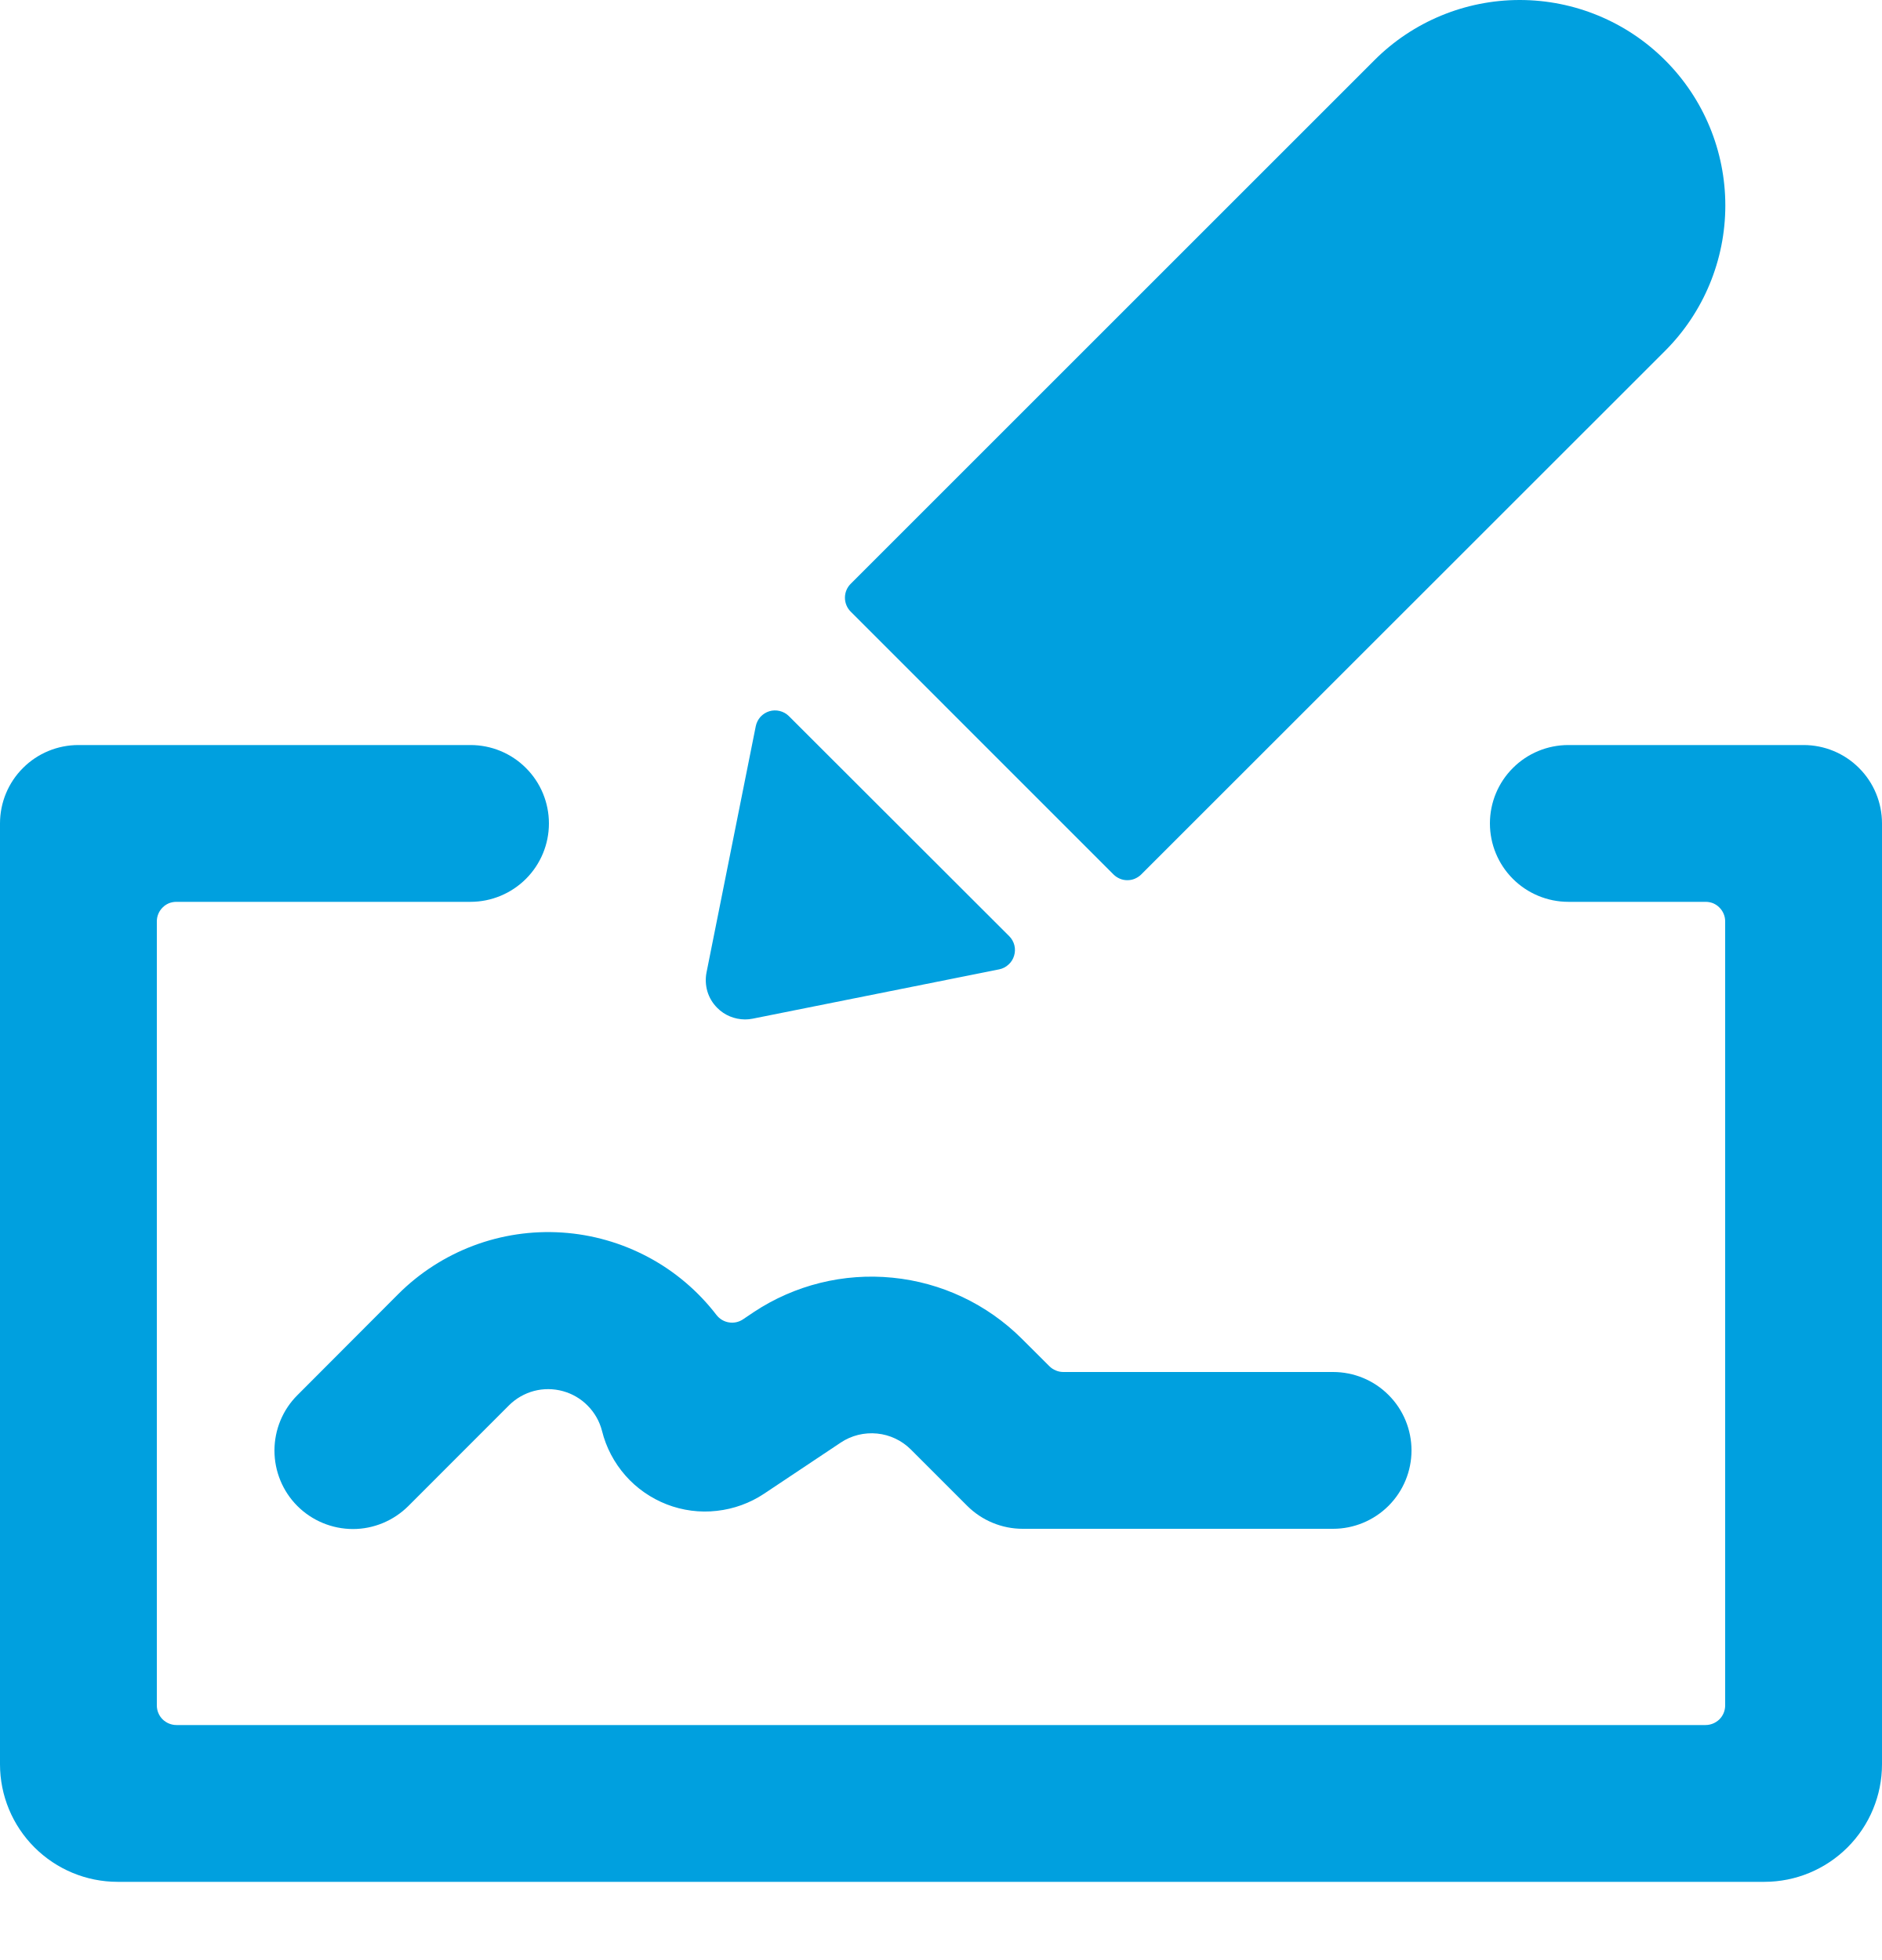
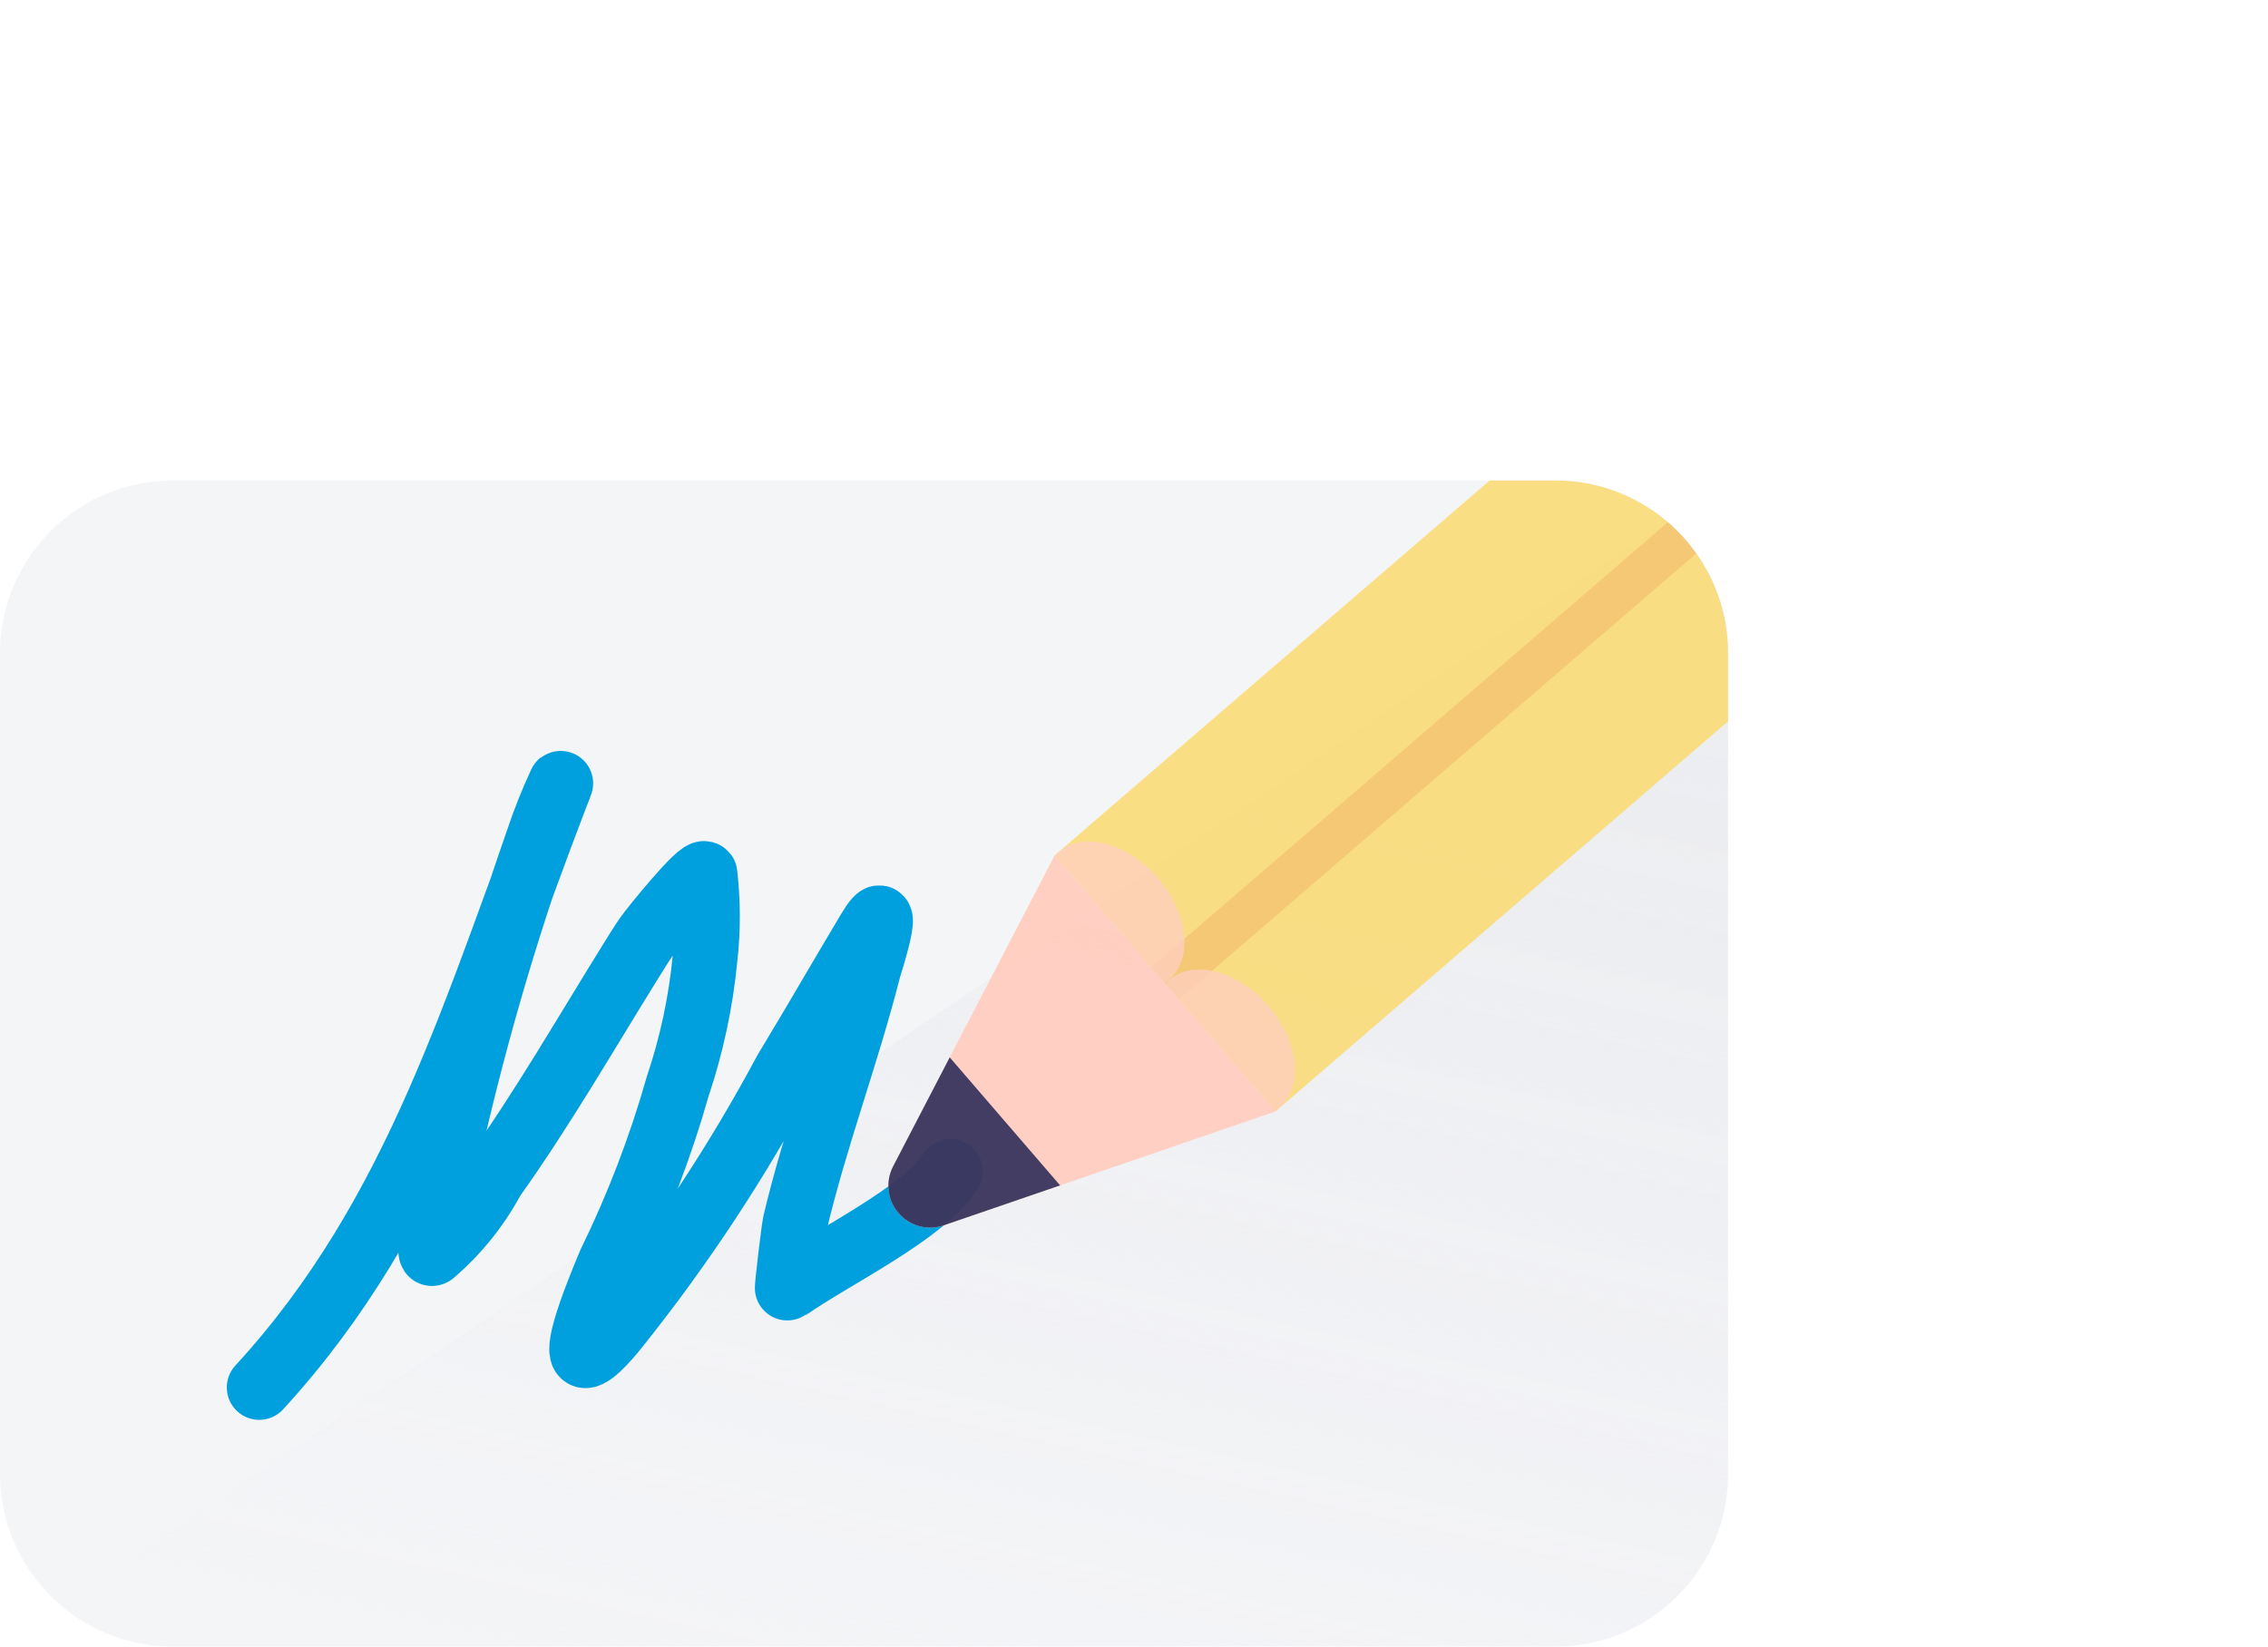
- <svg xmlns="http://www.w3.org/2000/svg" class="icon" viewBox="0 0 24 25" fill="none">
-   <path fill-rule="evenodd" clip-rule="evenodd" d="M21.234 4.475C21.726 3.983 22.002 3.316 22.002 2.621C22.002 1.926 21.726 1.259 21.234 0.768C20.742 0.276 20.076 0 19.38 0C18.685 0 18.018 0.276 17.527 0.768L10.848 7.447C10.801 7.494 10.775 7.557 10.775 7.624C10.775 7.69 10.801 7.754 10.848 7.801L14.2 11.154C14.223 11.177 14.251 11.195 14.281 11.208C14.311 11.221 14.344 11.227 14.376 11.227C14.409 11.227 14.442 11.221 14.472 11.208C14.502 11.195 14.53 11.177 14.553 11.154L21.234 4.475ZM23.707 9.796C23.895 9.983 24 10.238 24 10.503V22.503C24 22.901 23.842 23.282 23.561 23.563C23.279 23.845 22.898 24.003 22.5 24.003H1.5C1.102 24.003 0.721 23.845 0.439 23.563C0.158 23.282 0 22.901 0 22.503V10.503C0 10.238 0.105 9.983 0.293 9.796C0.48 9.608 0.735 9.503 1 9.503H6C6.265 9.503 6.52 9.608 6.707 9.796C6.895 9.983 7 10.238 7 10.503C7 10.768 6.895 11.022 6.707 11.21C6.52 11.397 6.265 11.503 6 11.503H2.25C2.217 11.503 2.185 11.509 2.154 11.521C2.124 11.534 2.096 11.552 2.073 11.576C2.05 11.599 2.031 11.627 2.019 11.657C2.006 11.687 2 11.72 2 11.753V21.753C2 21.819 2.026 21.883 2.073 21.93C2.12 21.976 2.184 22.003 2.25 22.003H21.75C21.816 22.003 21.88 21.976 21.927 21.93C21.974 21.883 22 21.819 22 21.753V11.753C22 11.72 21.994 11.687 21.981 11.657C21.969 11.627 21.95 11.599 21.927 11.576C21.904 11.552 21.876 11.534 21.846 11.521C21.815 11.509 21.783 11.503 21.75 11.503H20C19.735 11.503 19.48 11.397 19.293 11.21C19.105 11.022 19 10.768 19 10.503C19 10.238 19.105 9.983 19.293 9.796C19.48 9.608 19.735 9.503 20 9.503H23C23.265 9.503 23.52 9.608 23.707 9.796ZM3.5 18.502C3.5 18.237 3.605 17.982 3.793 17.795L5.076 16.509C5.348 16.236 5.676 16.025 6.036 15.889C6.397 15.753 6.782 15.696 7.166 15.721C7.551 15.746 7.925 15.853 8.265 16.034C8.605 16.215 8.902 16.467 9.137 16.773C9.176 16.823 9.232 16.857 9.294 16.867C9.357 16.878 9.421 16.864 9.474 16.829L9.612 16.736C10.134 16.39 10.759 16.235 11.381 16.297C12.004 16.358 12.586 16.633 13.03 17.075L13.382 17.426C13.405 17.449 13.433 17.468 13.463 17.48C13.493 17.493 13.526 17.5 13.559 17.5H17C17.265 17.5 17.52 17.605 17.707 17.793C17.895 17.98 18 18.235 18 18.5C18 18.765 17.895 19.019 17.707 19.207C17.52 19.394 17.265 19.5 17 19.5H13.041C12.776 19.5 12.521 19.394 12.334 19.207L11.616 18.489C11.5 18.373 11.348 18.301 11.185 18.285C11.022 18.269 10.858 18.309 10.722 18.4L9.746 19.051C9.565 19.172 9.358 19.247 9.142 19.271C8.925 19.296 8.706 19.267 8.504 19.189C8.301 19.11 8.119 18.984 7.976 18.821C7.832 18.657 7.729 18.462 7.677 18.251C7.646 18.13 7.583 18.019 7.495 17.93C7.408 17.841 7.298 17.777 7.178 17.744C7.057 17.711 6.93 17.71 6.809 17.742C6.689 17.774 6.578 17.838 6.49 17.926L5.207 19.21C5.019 19.397 4.765 19.503 4.5 19.503C4.234 19.502 3.98 19.397 3.792 19.209C3.605 19.022 3.5 18.767 3.5 18.502ZM9.5 13.003C9.367 13.002 9.24 12.95 9.147 12.856C9.088 12.797 9.045 12.726 9.021 12.646C8.998 12.567 8.994 12.484 9.01 12.403L9.638 9.262C9.647 9.218 9.668 9.177 9.698 9.143C9.729 9.11 9.768 9.085 9.811 9.072C9.854 9.059 9.9 9.058 9.944 9.069C9.988 9.08 10.028 9.102 10.06 9.134L12.871 11.942C12.903 11.974 12.925 12.014 12.936 12.058C12.947 12.102 12.945 12.148 12.932 12.191C12.919 12.234 12.895 12.273 12.861 12.303C12.828 12.334 12.787 12.355 12.743 12.364L9.6 12.993C9.567 13 9.533 13.003 9.5 13.003Z" fill="#00A0DF" />
+ <svg xmlns="http://www.w3.org/2000/svg" class="icon" id="Capa_1" data-name="Capa 1" viewBox="0 0 52.498 38.125">
+   <defs>
+     <mask id="mask" x="0" y="11.125" width="40" height="27" maskUnits="userSpaceOnUse">
+       <g transform="translate(0 5.125)">
+         <g id="mask0">
+           <rect y="6" width="40" height="27" rx="4" fill="#f4f5f7" />
+         </g>
+       </g>
+     </mask>
+     <linearGradient id="Degradado_sin_nombre" data-name="Degradado sin nombre" x1="26.095" y1="34.084" x2="19.595" y2="5.084" gradientTransform="matrix(1, 0, 0, -1, 0, 39.89)" gradientUnits="userSpaceOnUse">
+       <stop offset="0" stop-color="#ebecf0" />
+       <stop offset="1" stop-color="#ebecf0" stop-opacity="0" />
+     </linearGradient>
+     <mask id="mask-2" x="0" y="0" width="52.498" height="38.125" maskUnits="userSpaceOnUse">
+       <g transform="translate(0 5.125)">
+         <g id="mask1">
+           <rect y="6" width="40" height="27" rx="4" fill="#f4f5f7" />
+         </g>
+       </g>
+     </mask>
+     <mask id="mask-3" x="15.084" y="19.805" width="14.439" height="12.318" maskUnits="userSpaceOnUse">
+       <g transform="translate(0 5.125)">
+         <g id="mask2">
+           <path d="M29.523,20.61l-5.111-5.929-3.739,7.2a.969.969,0,0,0,1.175,1.364Z" fill="#ffcebf" />
+         </g>
+       </g>
+     </mask>
+     <mask id="mask-4" x="24.148" y="18.528" width="6.857" height="7.368" maskUnits="userSpaceOnUse">
+       <g transform="translate(0 5.125)">
+         <g id="mask3">
+           <rect x="26.73" y="13.093" width="1.957" height="7.828" transform="translate(-4.383 22.217) rotate(-40.763)" fill="#c4c4c4" />
+         </g>
+       </g>
+     </mask>
+   </defs>
+   <rect y="11.125" width="40" height="27" rx="4" fill="#f4f5f7" />
+   <g mask="url(#mask)">
+     <path d="M40,33V6L0,33Z" transform="translate(0 5.125)" fill="url(#Degradado_sin_nombre)" />
+   </g>
+   <path d="M6,27c3.714-4.036,5.05-8.979,6.852-13.654.042-.108.17-.43.118-.325a12.726,12.726,0,0,0-.535,1.354,63.114,63.114,0,0,0-2.235,8,13.2,13.2,0,0,0-.224,1.348c-.006.058-.02.208.038.172A6.013,6.013,0,0,0,11.4,22.172c1.156-1.625,2.128-3.314,3.165-4.985.132-.213.263-.427.406-.636.095-.139,1.25-1.581,1.347-1.443a8.586,8.586,0,0,1,0,1.969,13.249,13.249,0,0,1-.631,2.952A24.672,24.672,0,0,1,14.12,24.12c-1.592,3.782.212,1.413.212,1.413a38.527,38.527,0,0,0,3.848-5.848c.656-1.082,1.282-2.174,1.931-3.258.61-1.02,0,.867,0,.869-.5,1.976-1.238,3.913-1.707,5.893-.03.124-.2,1.538-.179,1.522C19.262,23.978,21.369,22.98,22,22" transform="translate(0 5.125)" fill="none" stroke="#00a0df" stroke-linecap="round" stroke-linejoin="round" stroke-width="1.5" />
+   <g mask="url(#mask-2)">
+     <g>
+       <path d="M52.5.8,29.523,20.61l-5.111-5.929L47.387-5.125Z" transform="translate(0 5.125)" fill="#fadd7f" />
+       <path d="M45.917.664l.639.741L27.287,18.016l-.639-.741Z" transform="translate(0 5.125)" fill="#f6c770" />
+       <path d="M29.523,20.61l-5.111-5.929-3.739,7.2a.969.969,0,0,0,1.175,1.364Z" transform="translate(0 5.125)" fill="#ffcebf" />
+       <g mask="url(#mask-3)">
+         <rect x="18.004" y="15.944" width="4.892" height="10.763" transform="translate(-8.963 23.65) rotate(-40.763)" fill="#19194b" />
+       </g>
+       <g mask="url(#mask-4)">
+         <path d="M27.059,17.566c-.562.485-.447,1.542.259,2.36s1.734,1.089,2.3.6.447-1.542-.259-2.361S27.622,17.08,27.059,17.566ZM24.5,14.6c-.563.485-.447,1.542.259,2.36s1.734,1.089,2.3.6.447-1.542-.259-2.36S25.067,14.116,24.5,14.6Z" transform="translate(0 5.125)" fill="#ffcebf" fill-rule="evenodd" />
+       </g>
+     </g>
+   </g>
</svg>
